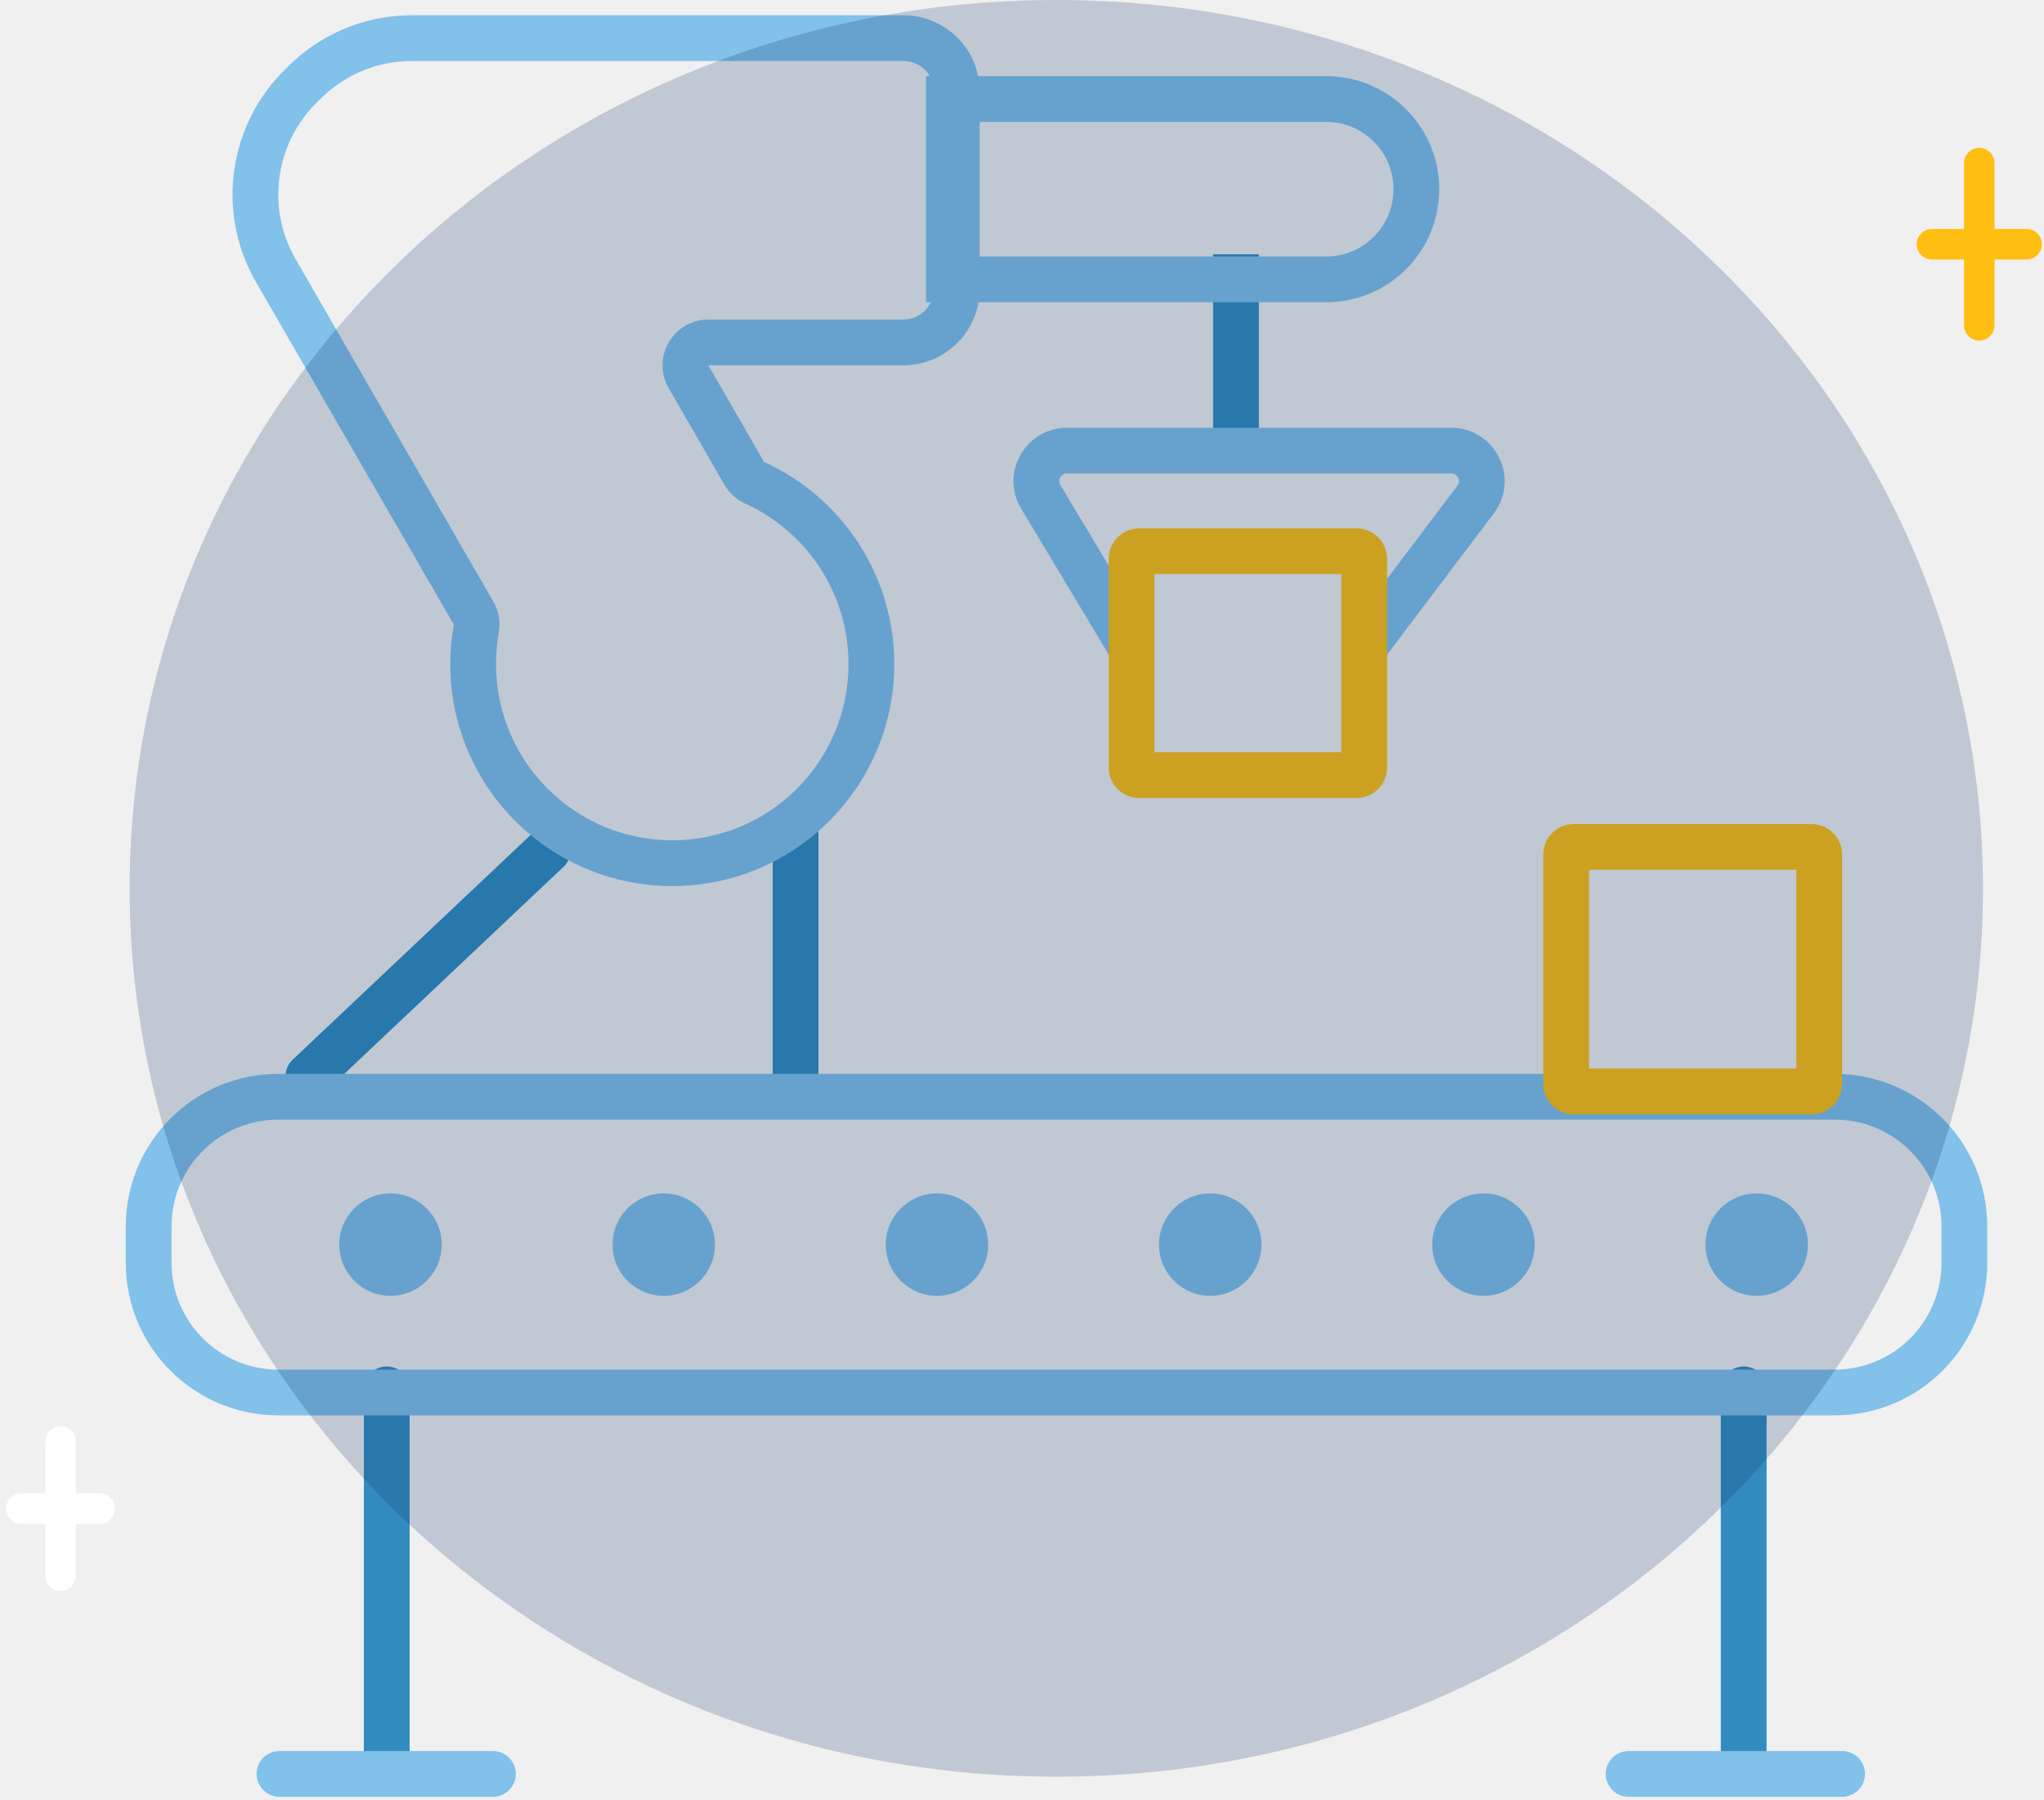
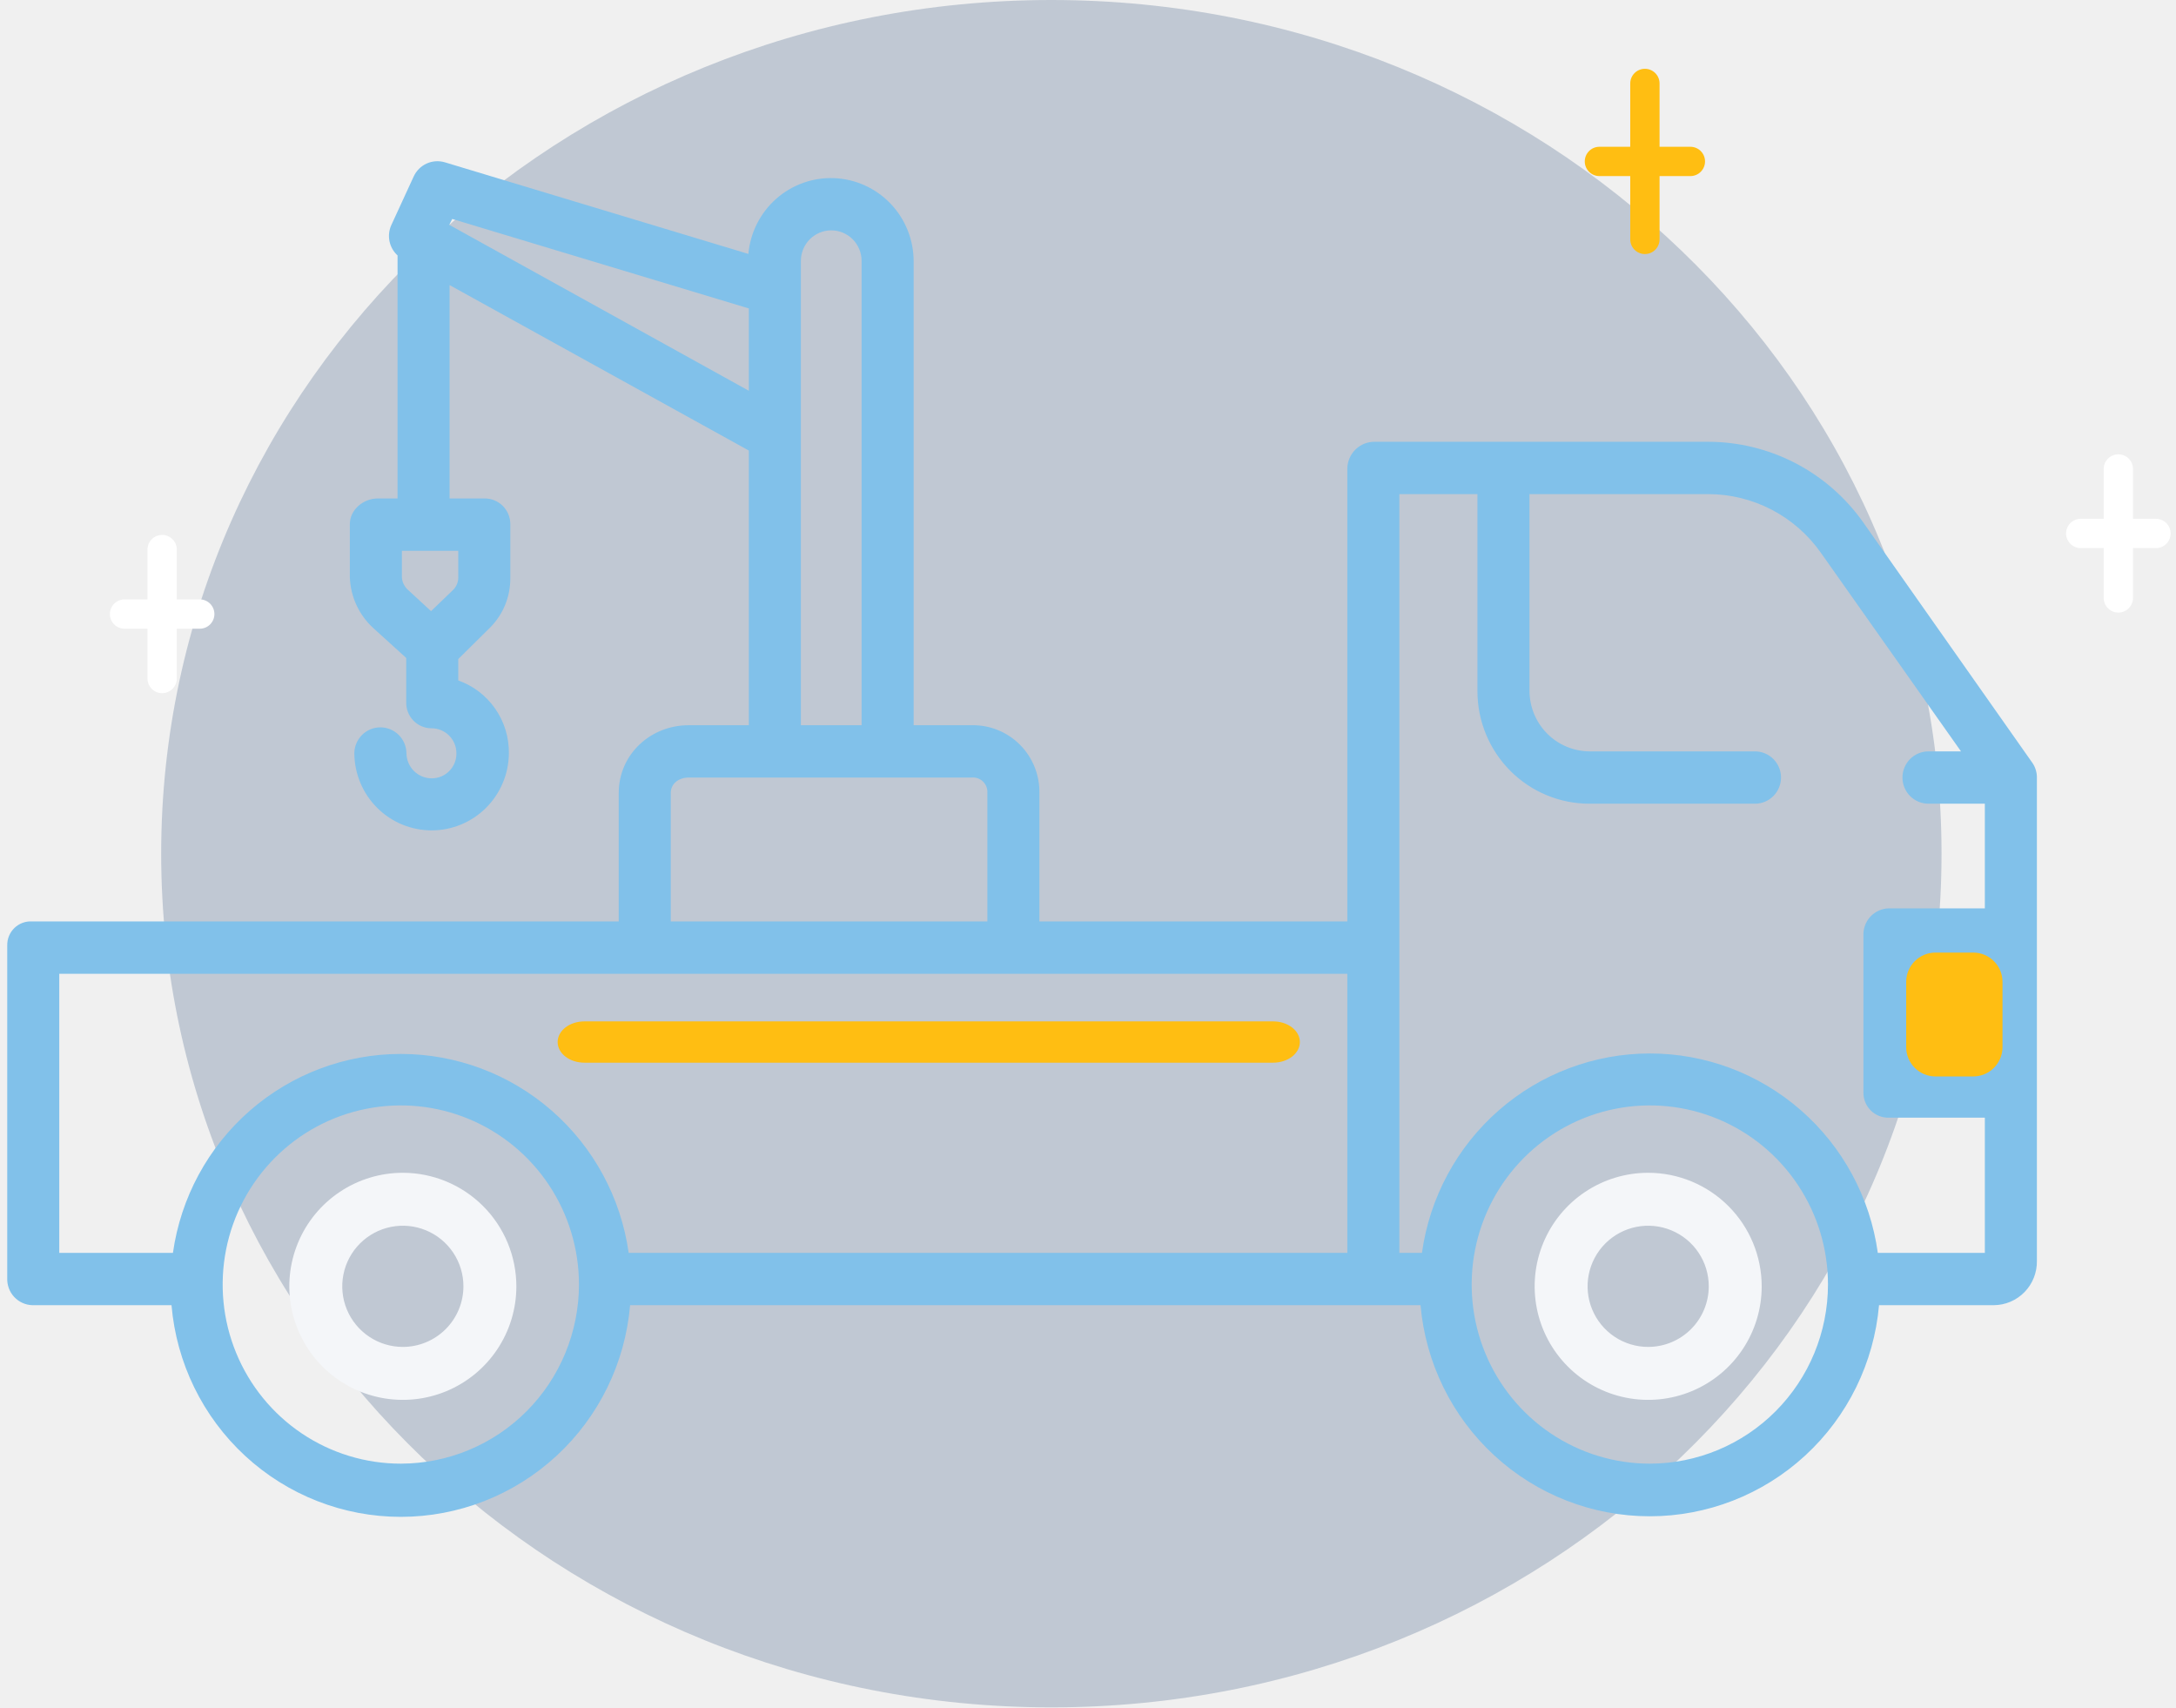
- <svg xmlns="http://www.w3.org/2000/svg" width="268" height="236" viewBox="0 0 268 236" fill="none">
-   <path fill-rule="evenodd" clip-rule="evenodd" d="M261.512 21.389C261.512 20.284 260.616 19.389 259.512 19.389C258.407 19.389 257.512 20.284 257.512 21.389L257.512 30.03H253.305C252.2 30.03 251.305 30.925 251.305 32.03C251.305 33.134 252.2 34.03 253.305 34.03H257.512L257.512 42.671C257.512 43.775 258.407 44.671 259.512 44.671C260.616 44.671 261.512 43.775 261.512 42.671V34.03H265.719C266.824 34.03 267.719 33.134 267.719 32.03C267.719 30.925 266.824 30.03 265.719 30.03H261.512V21.389Z" fill="#FFBE12" />
-   <path d="M71.834 111.489L40.441 141.142M104.31 108.067V141.142" stroke="#338CBF" stroke-width="6" stroke-linecap="round" stroke-linejoin="round" />
-   <circle cx="51.198" cy="163.22" r="6.717" fill="#81C1EA" />
-   <circle cx="87.025" cy="163.22" r="6.717" fill="#81C1EA" />
-   <circle cx="122.851" cy="163.22" r="6.717" fill="#81C1EA" />
-   <circle cx="158.678" cy="163.22" r="6.717" fill="#81C1EA" />
-   <circle cx="194.506" cy="163.22" r="6.717" fill="#81C1EA" />
-   <circle cx="230.33" cy="163.22" r="6.717" fill="#81C1EA" />
-   <path d="M50.706 182.2V231.242" stroke="#338CBF" stroke-width="6" stroke-linecap="round" />
-   <path d="M228.626 182.2V231.242" stroke="#338CBF" stroke-width="6" stroke-linecap="round" />
-   <path d="M64.632 232.634H36.642" stroke="#81C1EA" stroke-width="6" stroke-linecap="round" />
-   <path d="M241.526 232.634H213.537" stroke="#81C1EA" stroke-width="6" stroke-linecap="round" />
-   <mask id="path-13-inside-1" fill="white">
-     <path fill-rule="evenodd" clip-rule="evenodd" d="M37.494 9.002C41.667 4.684 47.519 2 53.998 2H118.45C123.973 2 128.45 6.477 128.45 12V37.903C128.45 43.426 123.973 47.903 118.45 47.903H92.869L100.188 60.579C110.255 65.16 117.254 75.307 117.254 87.088C117.254 103.165 104.221 116.197 88.145 116.197C72.068 116.197 59.036 103.165 59.036 87.088C59.036 85.319 59.194 83.587 59.496 81.904L33.565 36.991C28.185 27.672 30.082 16.149 37.494 9.002Z" />
+ <svg xmlns="http://www.w3.org/2000/svg" width="297" height="233" viewBox="0 0 297 233" fill="none">
+   <ellipse opacity="0.2" cx="143.499" cy="116.5" rx="121.5" ry="116.5" fill="#002A61" />
+   <path fill-rule="evenodd" clip-rule="evenodd" d="M226.511 11.389C226.511 10.284 225.615 9.389 224.511 9.389C223.406 9.389 222.511 10.284 222.511 11.389L222.511 20.03H218.304C217.199 20.03 216.304 20.925 216.304 22.03C216.304 23.134 217.199 24.03 218.304 24.03H222.511L222.511 32.671C222.511 33.775 223.406 34.671 224.511 34.671C225.615 34.671 226.511 33.775 226.511 32.671V24.03H230.718C231.823 24.03 232.718 23.134 232.718 22.03C232.718 20.925 231.823 20.03 230.718 20.03H226.511V11.389Z" fill="#FFBE12" />
+   <path d="M54.983 160.046C51.919 160.046 48.923 160.954 46.375 162.657C43.827 164.36 41.84 166.78 40.668 169.611C39.495 172.442 39.188 175.558 39.786 178.564C40.384 181.569 41.86 184.33 44.027 186.497C46.194 188.664 48.955 190.14 51.96 190.738C54.966 191.336 58.081 191.029 60.913 189.856C63.744 188.683 66.164 186.697 67.867 184.149C69.569 181.601 70.478 178.605 70.478 175.541C70.474 171.433 68.84 167.494 65.935 164.589C63.03 161.684 59.091 160.05 54.983 160.046ZM54.983 183.81C53.348 183.81 51.749 183.325 50.389 182.416C49.029 181.508 47.969 180.216 47.343 178.705C46.717 177.194 46.553 175.531 46.873 173.927C47.192 172.323 47.979 170.85 49.136 169.693C50.292 168.537 51.766 167.749 53.37 167.43C54.974 167.111 56.637 167.275 58.148 167.901C59.659 168.526 60.95 169.586 61.859 170.946C62.768 172.306 63.253 173.905 63.253 175.541C63.25 177.733 62.378 179.835 60.828 181.385C59.278 182.935 57.176 183.808 54.983 183.81Z" fill="#F4F6F9" />
+   <path d="M224.958 160.046C221.894 160.046 218.898 160.954 216.35 162.657C213.802 164.359 211.815 166.779 210.643 169.611C209.47 172.442 209.163 175.557 209.761 178.563C210.358 181.569 211.834 184.33 214.001 186.497C216.168 188.664 218.929 190.14 221.935 190.738C224.94 191.336 228.056 191.029 230.887 189.856C233.719 188.683 236.139 186.697 237.841 184.149C239.544 181.601 240.453 178.605 240.453 175.541C240.448 171.433 238.814 167.494 235.909 164.589C233.005 161.685 229.066 160.05 224.958 160.046ZM224.958 183.81C223.323 183.81 221.724 183.325 220.364 182.417C219.004 181.508 217.944 180.217 217.318 178.706C216.692 177.195 216.528 175.532 216.847 173.928C217.166 172.324 217.954 170.85 219.11 169.693C220.267 168.537 221.74 167.749 223.344 167.43C224.948 167.111 226.611 167.275 228.122 167.901C229.633 168.526 230.925 169.586 231.834 170.946C232.742 172.306 233.227 173.905 233.227 175.541C233.225 177.733 232.353 179.835 230.803 181.385C229.252 182.935 227.151 183.807 224.958 183.81Z" fill="#F4F6F9" />
+   <path d="M79.752 145.02L173.777 145.02C174.743 145.02 175.669 144.723 176.351 144.195C177.034 143.667 177.417 142.95 177.417 142.203C177.417 141.456 177.034 140.739 176.351 140.211C175.669 139.683 174.743 139.386 173.777 139.386L79.752 139.386C78.787 139.386 77.861 139.683 77.178 140.211C76.496 140.739 76.112 141.456 76.112 142.203C76.112 142.95 76.496 143.667 77.178 144.195C77.861 144.724 78.787 145.02 79.752 145.02Z" fill="#FFBE12" />
+   <path d="M254.306 71.281C251.907 67.886 248.735 65.117 245.055 63.205C241.376 61.293 237.294 60.293 233.152 60.289H187.596C186.637 60.286 185.715 60.657 185.024 61.326C184.334 61.994 183.929 62.906 183.896 63.869V125.747H141.869V108.215C141.887 106.992 141.66 105.777 141.202 104.643C140.743 103.51 140.062 102.481 139.199 101.618C138.336 100.755 137.309 100.076 136.179 99.621C135.05 99.165 133.84 98.944 132.623 98.969H124.703V35.603C124.687 32.683 123.554 29.88 121.538 27.778C119.522 25.675 116.778 24.434 113.876 24.311C110.974 24.189 108.136 25.195 105.952 27.12C103.768 29.045 102.405 31.742 102.146 34.651L60.724 22.151C59.903 21.904 59.022 21.962 58.24 22.315C57.459 22.668 56.83 23.292 56.469 24.073L53.416 30.706C53.098 31.397 53.009 32.173 53.161 32.92C53.313 33.667 53.699 34.345 54.262 34.855V68.025H51.556C49.595 68.025 47.751 69.552 47.751 71.524V78.801C47.799 80.103 48.104 81.382 48.649 82.564C49.194 83.746 49.967 84.808 50.924 85.686L55.446 89.792V95.817C55.433 96.279 55.512 96.74 55.678 97.171C55.845 97.602 56.095 97.996 56.415 98.329C56.735 98.661 57.118 98.926 57.541 99.108C57.964 99.29 58.419 99.385 58.879 99.387C59.327 99.384 59.771 99.469 60.186 99.64C60.601 99.81 60.978 100.061 61.295 100.378C61.613 100.696 61.865 101.073 62.036 101.489C62.208 101.905 62.296 102.351 62.295 102.801C62.301 103.248 62.219 103.691 62.053 104.106C61.887 104.52 61.64 104.897 61.328 105.215C61.016 105.532 60.644 105.785 60.234 105.956C59.824 106.128 59.383 106.216 58.939 106.216C58.029 106.221 57.153 105.863 56.504 105.221C55.855 104.579 55.486 103.705 55.476 102.789C55.464 101.849 55.084 100.951 54.418 100.29C53.752 99.629 52.854 99.259 51.919 99.259C50.983 99.259 50.085 99.629 49.419 100.29C48.754 100.951 48.373 101.849 48.361 102.789C48.38 105.588 49.499 108.265 51.474 110.238C53.449 112.211 56.12 113.319 58.903 113.32C61.687 113.322 64.359 112.217 66.336 110.246C68.313 108.276 69.435 105.6 69.457 102.801C69.484 100.626 68.832 98.497 67.593 96.714C66.354 94.931 64.59 93.583 62.549 92.86V89.936L66.849 85.686C67.756 84.789 68.472 83.716 68.954 82.532C69.435 81.349 69.673 80.079 69.653 78.801V71.524C69.653 71.06 69.562 70.6 69.384 70.172C69.206 69.744 68.945 69.355 68.616 69.029C68.287 68.704 67.897 68.447 67.468 68.275C67.04 68.102 66.581 68.017 66.119 68.025H61.365V38.906L102.209 61.486V98.969H93.992C88.772 98.969 84.451 102.965 84.451 108.215V125.747H4.392C3.949 125.718 3.505 125.782 3.088 125.935C2.672 126.088 2.291 126.326 1.971 126.635C1.651 126.944 1.398 127.316 1.229 127.728C1.06 128.141 0.978 128.584 0.988 129.03V174.424C0.97 174.891 1.043 175.358 1.204 175.796C1.365 176.235 1.611 176.637 1.927 176.98C2.244 177.323 2.624 177.599 3.047 177.794C3.47 177.989 3.927 178.097 4.392 178.114H23.41C24.081 185.994 27.668 193.334 33.463 198.683C39.258 204.032 46.839 207 54.706 207C62.574 207 70.154 204.032 75.949 198.683C81.745 193.334 85.332 185.994 86.002 178.114H193.887C194.576 185.979 198.171 193.299 203.963 198.631C209.755 203.964 217.323 206.922 225.177 206.922C233.031 206.922 240.6 203.964 246.392 198.631C252.184 193.299 255.778 185.979 256.467 178.114H272.117C272.902 178.111 273.679 177.952 274.402 177.644C275.125 177.337 275.78 176.888 276.329 176.323C276.878 175.759 277.31 175.09 277.599 174.356C277.888 173.622 278.029 172.838 278.014 172.049V106.222C278.04 105.488 277.837 104.764 277.433 104.153L254.306 71.281ZM109.312 35.603C109.312 34.498 109.749 33.439 110.526 32.657C111.303 31.876 112.357 31.437 113.456 31.437C114.555 31.437 115.609 31.876 116.386 32.657C117.163 33.439 117.599 34.498 117.599 35.603V98.969H109.312V35.603ZM62.549 75.166V78.801C62.55 79.122 62.487 79.44 62.363 79.735C62.238 80.031 62.056 80.299 61.826 80.522L58.833 83.4L55.711 80.522C55.211 80.084 54.903 79.465 54.854 78.801V75.166H62.549ZM61.321 30.683L61.726 29.881L102.209 42.093V53.327L61.321 30.683ZM91.554 108.215C91.554 106.902 92.687 106.11 93.992 106.11H132.623C132.907 106.083 133.193 106.119 133.461 106.215C133.73 106.311 133.975 106.464 134.178 106.665C134.382 106.865 134.54 107.107 134.641 107.375C134.743 107.643 134.785 107.929 134.765 108.215V125.747H91.554V108.215ZM54.706 199.741C49.897 199.741 45.196 198.307 41.197 195.621C37.199 192.935 34.082 189.118 32.242 184.651C30.401 180.184 29.92 175.27 30.858 170.528C31.796 165.786 34.112 161.43 37.513 158.012C40.913 154.593 45.246 152.265 49.962 151.322C54.679 150.379 59.568 150.863 64.011 152.713C68.454 154.563 72.252 157.696 74.924 161.716C77.596 165.736 79.022 170.462 79.022 175.297C79.014 181.777 76.45 187.991 71.892 192.573C67.333 197.156 61.153 199.734 54.706 199.741ZM183.896 170.973H85.808C84.746 163.441 81.014 156.548 75.3 151.561C69.586 146.574 62.273 143.828 54.706 143.828C47.139 143.828 39.827 146.574 34.112 151.561C28.398 156.548 24.667 163.441 23.604 170.973H8.091V132.888H183.896V170.973ZM225.183 199.741C220.374 199.741 215.673 198.307 211.674 195.621C207.676 192.935 204.559 189.118 202.719 184.651C200.878 180.184 200.397 175.27 201.335 170.528C202.273 165.786 204.589 161.43 207.99 158.012C211.39 154.593 215.723 152.265 220.44 151.322C225.156 150.379 230.046 150.863 234.489 152.713C238.932 154.563 242.729 157.696 245.401 161.716C248.073 165.736 249.499 170.462 249.499 175.297C249.492 181.777 246.927 187.991 242.369 192.573C237.811 197.156 231.63 199.734 225.183 199.741ZM270.91 145.385H261.439V131.103H270.91V145.385ZM270.91 123.962H257.765C257.3 123.977 256.842 124.083 256.417 124.276C255.993 124.469 255.61 124.744 255.292 125.086C254.973 125.428 254.725 125.829 254.561 126.267C254.397 126.706 254.321 127.172 254.336 127.64V149.035C254.324 149.493 254.404 149.949 254.571 150.375C254.739 150.801 254.99 151.189 255.311 151.515C255.631 151.841 256.013 152.099 256.435 152.272C256.857 152.446 257.309 152.532 257.765 152.526H270.91V170.973H256.301C255.253 163.428 251.526 156.518 245.809 151.518C240.092 146.518 232.769 143.764 225.191 143.764C217.613 143.764 210.291 146.518 204.574 151.518C198.856 156.518 195.13 163.428 194.081 170.973H190.999V67.43H201.654V94.32C201.654 98.394 203.264 102.301 206.129 105.181C208.995 108.062 212.881 109.68 216.933 109.68H239.538C240.48 109.68 241.383 109.304 242.049 108.634C242.715 107.965 243.089 107.057 243.089 106.11C243.089 105.163 242.715 104.255 242.049 103.585C241.383 102.915 240.48 102.539 239.538 102.539H217.002C214.816 102.539 212.718 101.666 211.172 100.112C209.626 98.557 208.757 96.449 208.757 94.251V67.43H233.152C236.16 67.433 239.124 68.16 241.796 69.548C244.468 70.937 246.771 72.948 248.513 75.413L267.655 102.539H263.215C262.273 102.539 261.37 102.915 260.704 103.585C260.038 104.255 259.664 105.163 259.664 106.11C259.664 107.057 260.038 107.965 260.704 108.634C261.37 109.304 262.273 109.68 263.215 109.68H270.91V123.962Z" fill="#81C1EA" />
+   <mask id="path-7-inside-1" fill="white">
+     <rect x="260.173" y="129.995" width="13.147" height="16.904" rx="4" />
  </mask>
-   <path d="M37.494 9.002L41.659 13.321C41.709 13.272 41.759 13.222 41.808 13.172L37.494 9.002ZM92.869 47.903V41.903C90.726 41.903 88.745 43.046 87.673 44.903C86.601 46.759 86.601 49.046 87.673 50.903L92.869 47.903ZM100.188 60.579L94.992 63.579C95.617 64.662 96.565 65.523 97.703 66.04L100.188 60.579ZM59.496 81.904L65.401 82.966C65.652 81.571 65.401 80.132 64.692 78.904L59.496 81.904ZM33.565 36.991L28.369 39.991L28.369 39.991L33.565 36.991ZM53.998 -4C45.826 -4 38.437 -0.607 33.18 4.832L41.808 13.172C44.898 9.976 49.212 8 53.998 8V-4ZM118.45 -4H53.998V8H118.45V-4ZM134.45 12C134.45 3.163 127.287 -4 118.45 -4V8C120.659 8 122.45 9.791 122.45 12H134.45ZM134.45 37.903V12H122.45V37.903H134.45ZM118.45 53.903C127.287 53.903 134.45 46.739 134.45 37.903H122.45C122.45 40.112 120.659 41.903 118.45 41.903V53.903ZM92.869 53.903H118.45V41.903H92.869V53.903ZM87.673 50.903L94.992 63.579L105.384 57.579L98.065 44.903L87.673 50.903ZM123.254 87.088C123.254 72.869 114.802 60.637 102.673 55.118L97.703 66.04C105.708 69.683 111.254 77.744 111.254 87.088H123.254ZM88.145 122.197C107.535 122.197 123.254 106.478 123.254 87.088H111.254C111.254 99.851 100.908 110.197 88.145 110.197V122.197ZM53.036 87.088C53.036 106.478 68.755 122.197 88.145 122.197V110.197C75.382 110.197 65.036 99.851 65.036 87.088H53.036ZM53.59 80.843C53.225 82.874 53.036 84.961 53.036 87.088H65.036C65.036 85.677 65.162 84.299 65.401 82.966L53.59 80.843ZM64.692 78.904L38.761 33.991L28.369 39.991L54.3 84.904L64.692 78.904ZM38.761 33.991C34.792 27.115 36.184 18.6 41.659 13.321L33.329 4.683C23.98 13.697 21.578 28.229 28.369 39.991L38.761 33.991Z" fill="#81C1EA" mask="url(#path-13-inside-1)" />
-   <line x1="162.055" y1="33.348" x2="162.055" y2="59.099" stroke="#338CBF" stroke-width="6" />
-   <path fill-rule="evenodd" clip-rule="evenodd" d="M9.938 189.043C9.938 187.939 9.043 187.043 7.938 187.043C6.833 187.043 5.938 187.939 5.938 189.043L5.938 195.842H2.806C1.701 195.842 0.806 196.737 0.806 197.842C0.806 198.946 1.701 199.842 2.806 199.842H5.938L5.938 206.64C5.938 207.744 6.833 208.64 7.938 208.64C9.043 208.64 9.938 207.744 9.938 206.64V199.842H13.07C14.175 199.842 15.07 198.946 15.07 197.842C15.07 196.737 14.175 195.842 13.07 195.842H9.938V189.043Z" fill="white" />
-   <rect x="19.491" y="143.828" width="238.069" height="38.783" rx="17" stroke="#81C1EA" stroke-width="6" />
-   <mask id="path-18-inside-2" fill="white">
-     <rect x="202.343" y="108.067" width="39.185" height="38.066" rx="4" />
-   </mask>
-   <rect x="202.343" y="108.067" width="39.185" height="38.066" rx="4" stroke="#FFBE12" stroke-width="12" mask="url(#path-18-inside-2)" />
-   <path d="M124.418 12.984H173.881C180.413 12.984 185.708 18.279 185.708 24.81C185.708 31.342 180.413 36.637 173.881 36.637H124.418V12.984Z" stroke="#81C1EA" stroke-width="6" />
-   <path d="M147.938 84.289L136.458 65.157C134.858 62.49 136.779 59.099 139.888 59.099H163.612H190.283C193.586 59.099 195.466 62.875 193.475 65.51L179.286 84.289" stroke="#81C1EA" stroke-width="6" stroke-linecap="round" />
-   <mask id="path-21-inside-3" fill="white">
-     <rect x="145.369" y="69.29" width="36.496" height="35.356" rx="4" />
-   </mask>
-   <rect x="145.369" y="69.29" width="36.496" height="35.356" rx="4" stroke="#FFBE12" stroke-width="12" mask="url(#path-21-inside-3)" />
-   <ellipse opacity="0.2" cx="138.5" cy="116.5" rx="121.5" ry="116.5" fill="#002A61" />
+   <rect x="260.173" y="129.995" width="13.147" height="16.904" rx="4" stroke="#FFBE12" stroke-width="13.147" stroke-linecap="round" stroke-linejoin="round" mask="url(#path-7-inside-1)" />
+   <path fill-rule="evenodd" clip-rule="evenodd" d="M24.131 75C24.131 73.895 23.236 73 22.131 73C21.027 73 20.131 73.895 20.131 75L20.131 81.798H16.999C15.895 81.798 14.999 82.694 14.999 83.798C14.999 84.903 15.895 85.798 16.999 85.798H20.131L20.131 92.596C20.131 93.701 21.027 94.596 22.131 94.596C23.236 94.596 24.131 93.701 24.131 92.596V85.798H27.264C28.368 85.798 29.264 84.903 29.264 83.798C29.264 82.694 28.368 81.798 27.264 81.798H24.131V75Z" fill="white" />
+   <path fill-rule="evenodd" clip-rule="evenodd" d="M291.131 64C291.131 62.895 290.236 62 289.131 62C288.027 62 287.131 62.895 287.131 64L287.131 70.798H283.999C282.894 70.798 281.999 71.694 281.999 72.798C281.999 73.903 282.894 74.798 283.999 74.798H287.131L287.131 81.596C287.131 82.701 288.027 83.596 289.131 83.596C290.236 83.596 291.131 82.701 291.131 81.596V74.798H294.264C295.368 74.798 296.264 73.903 296.264 72.798C296.264 71.694 295.368 70.798 294.264 70.798H291.131V64Z" fill="white" />
</svg>
